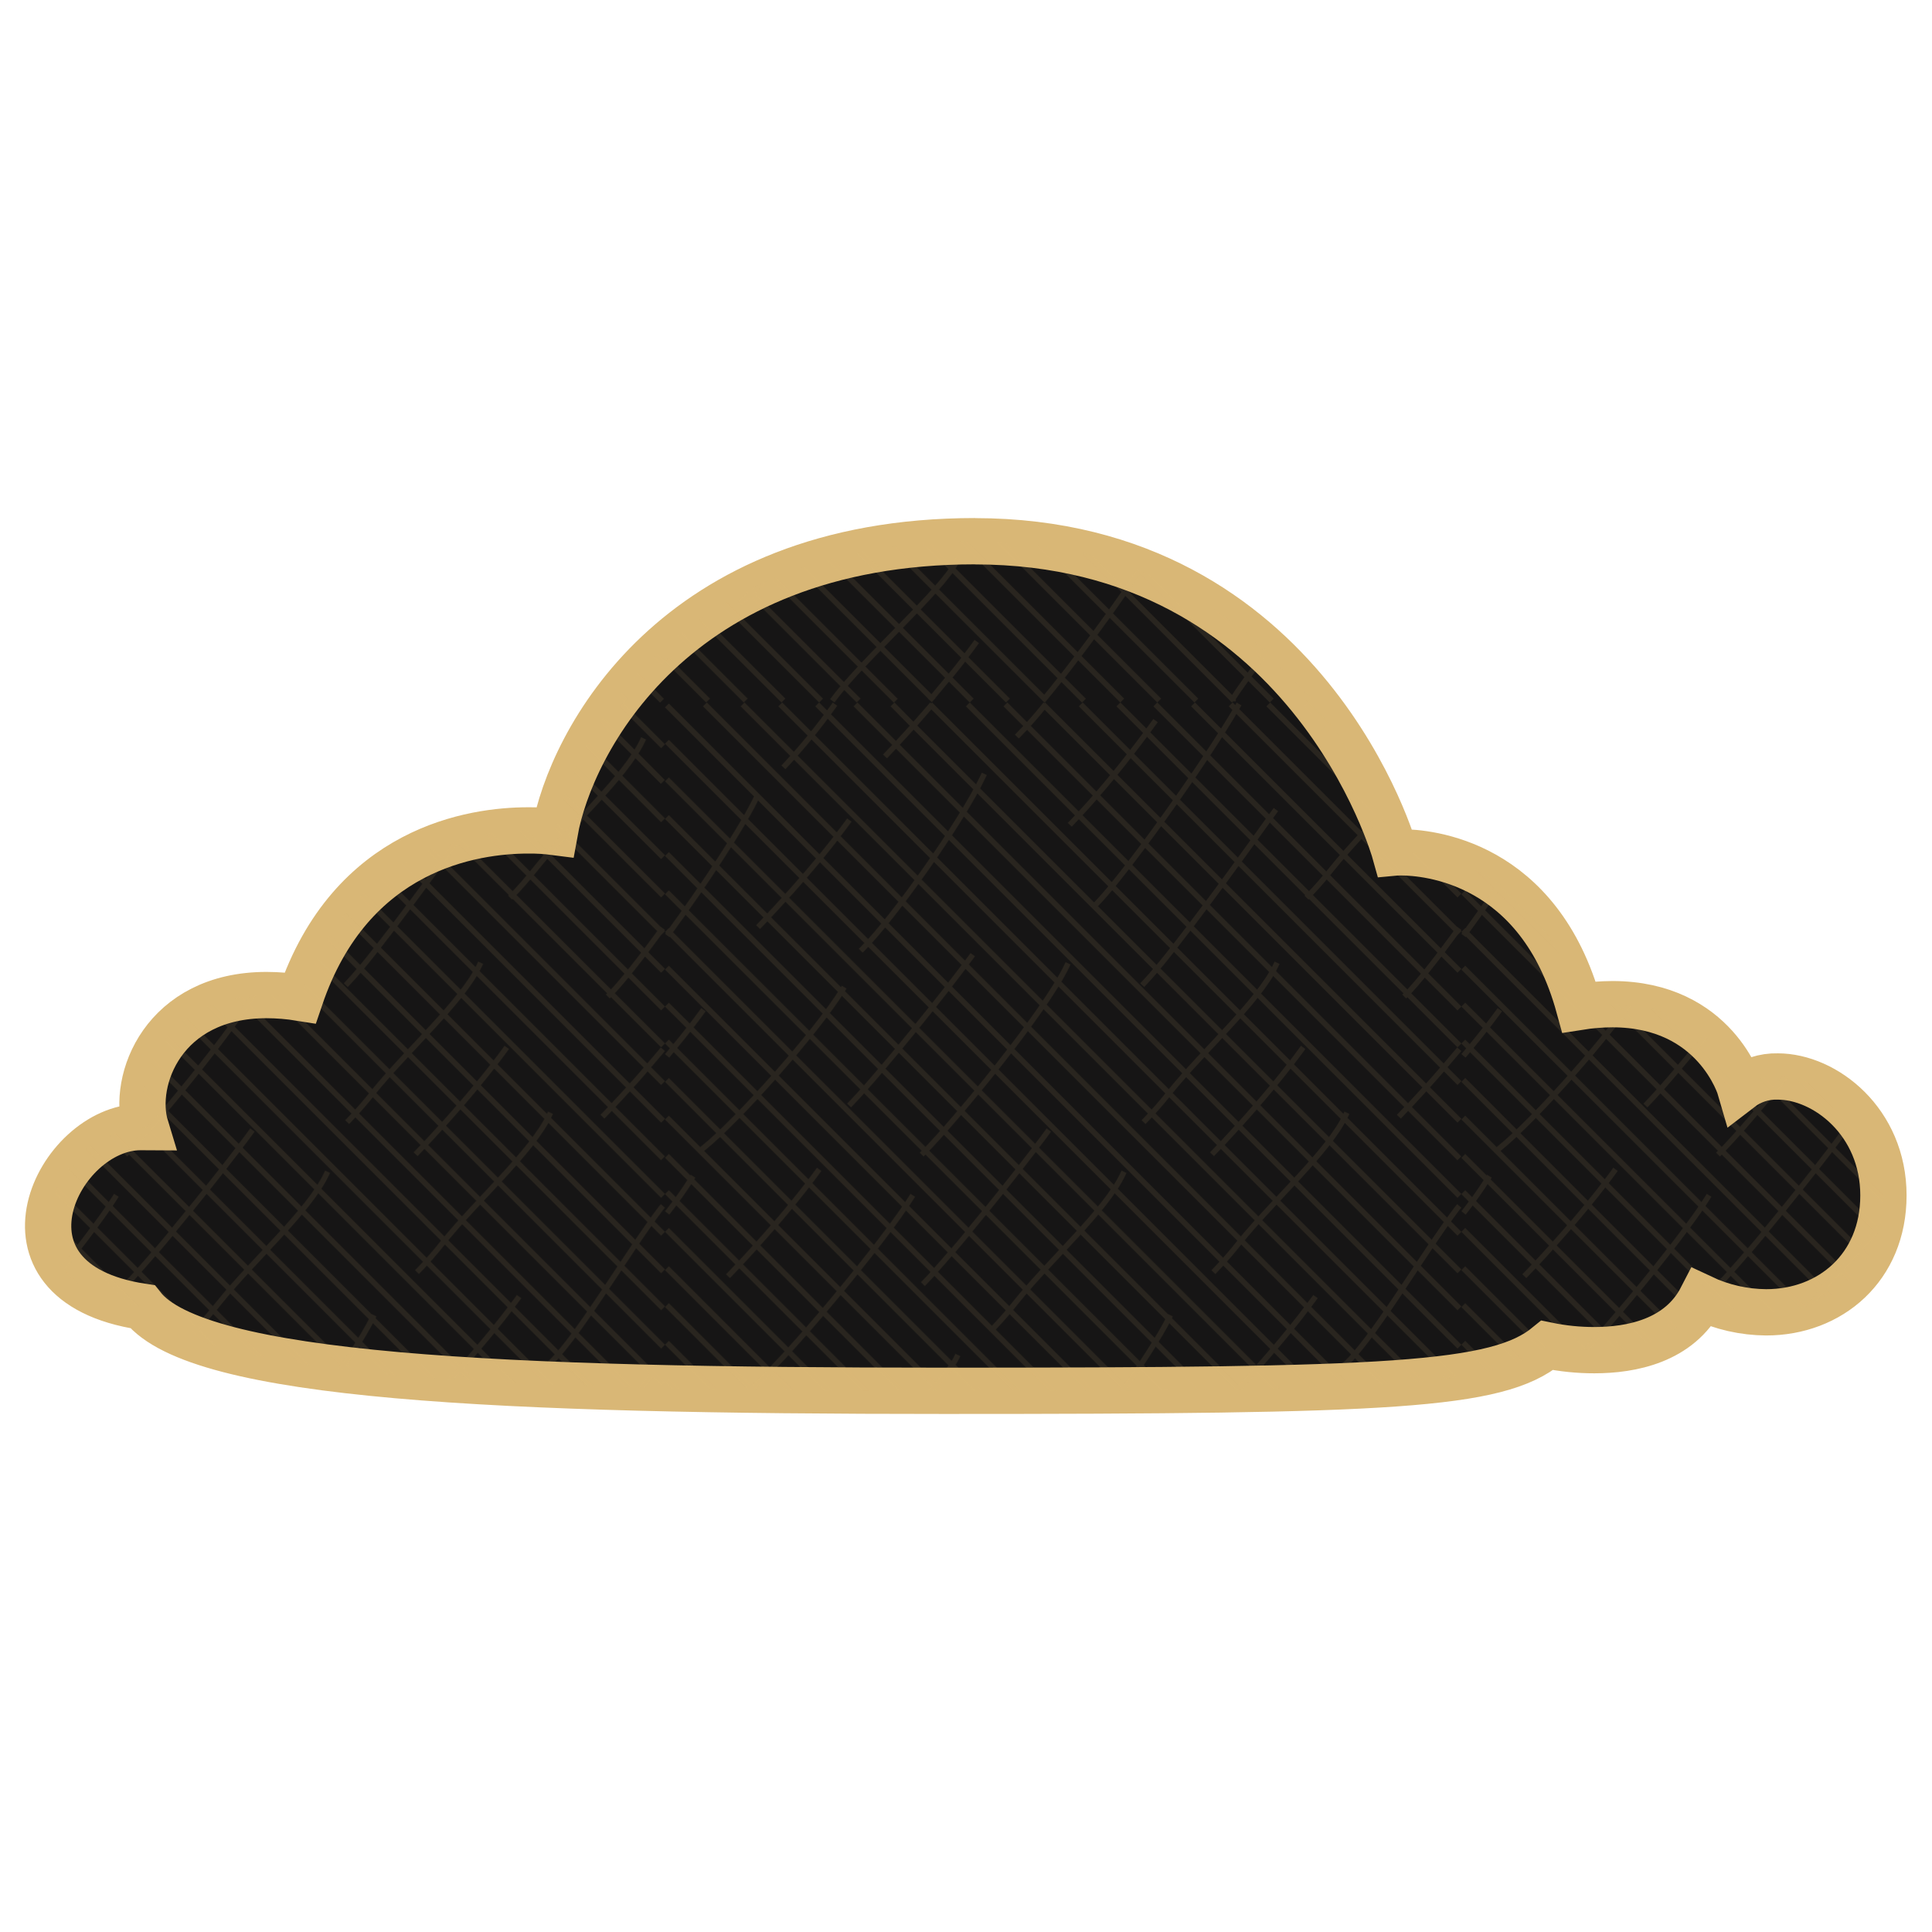
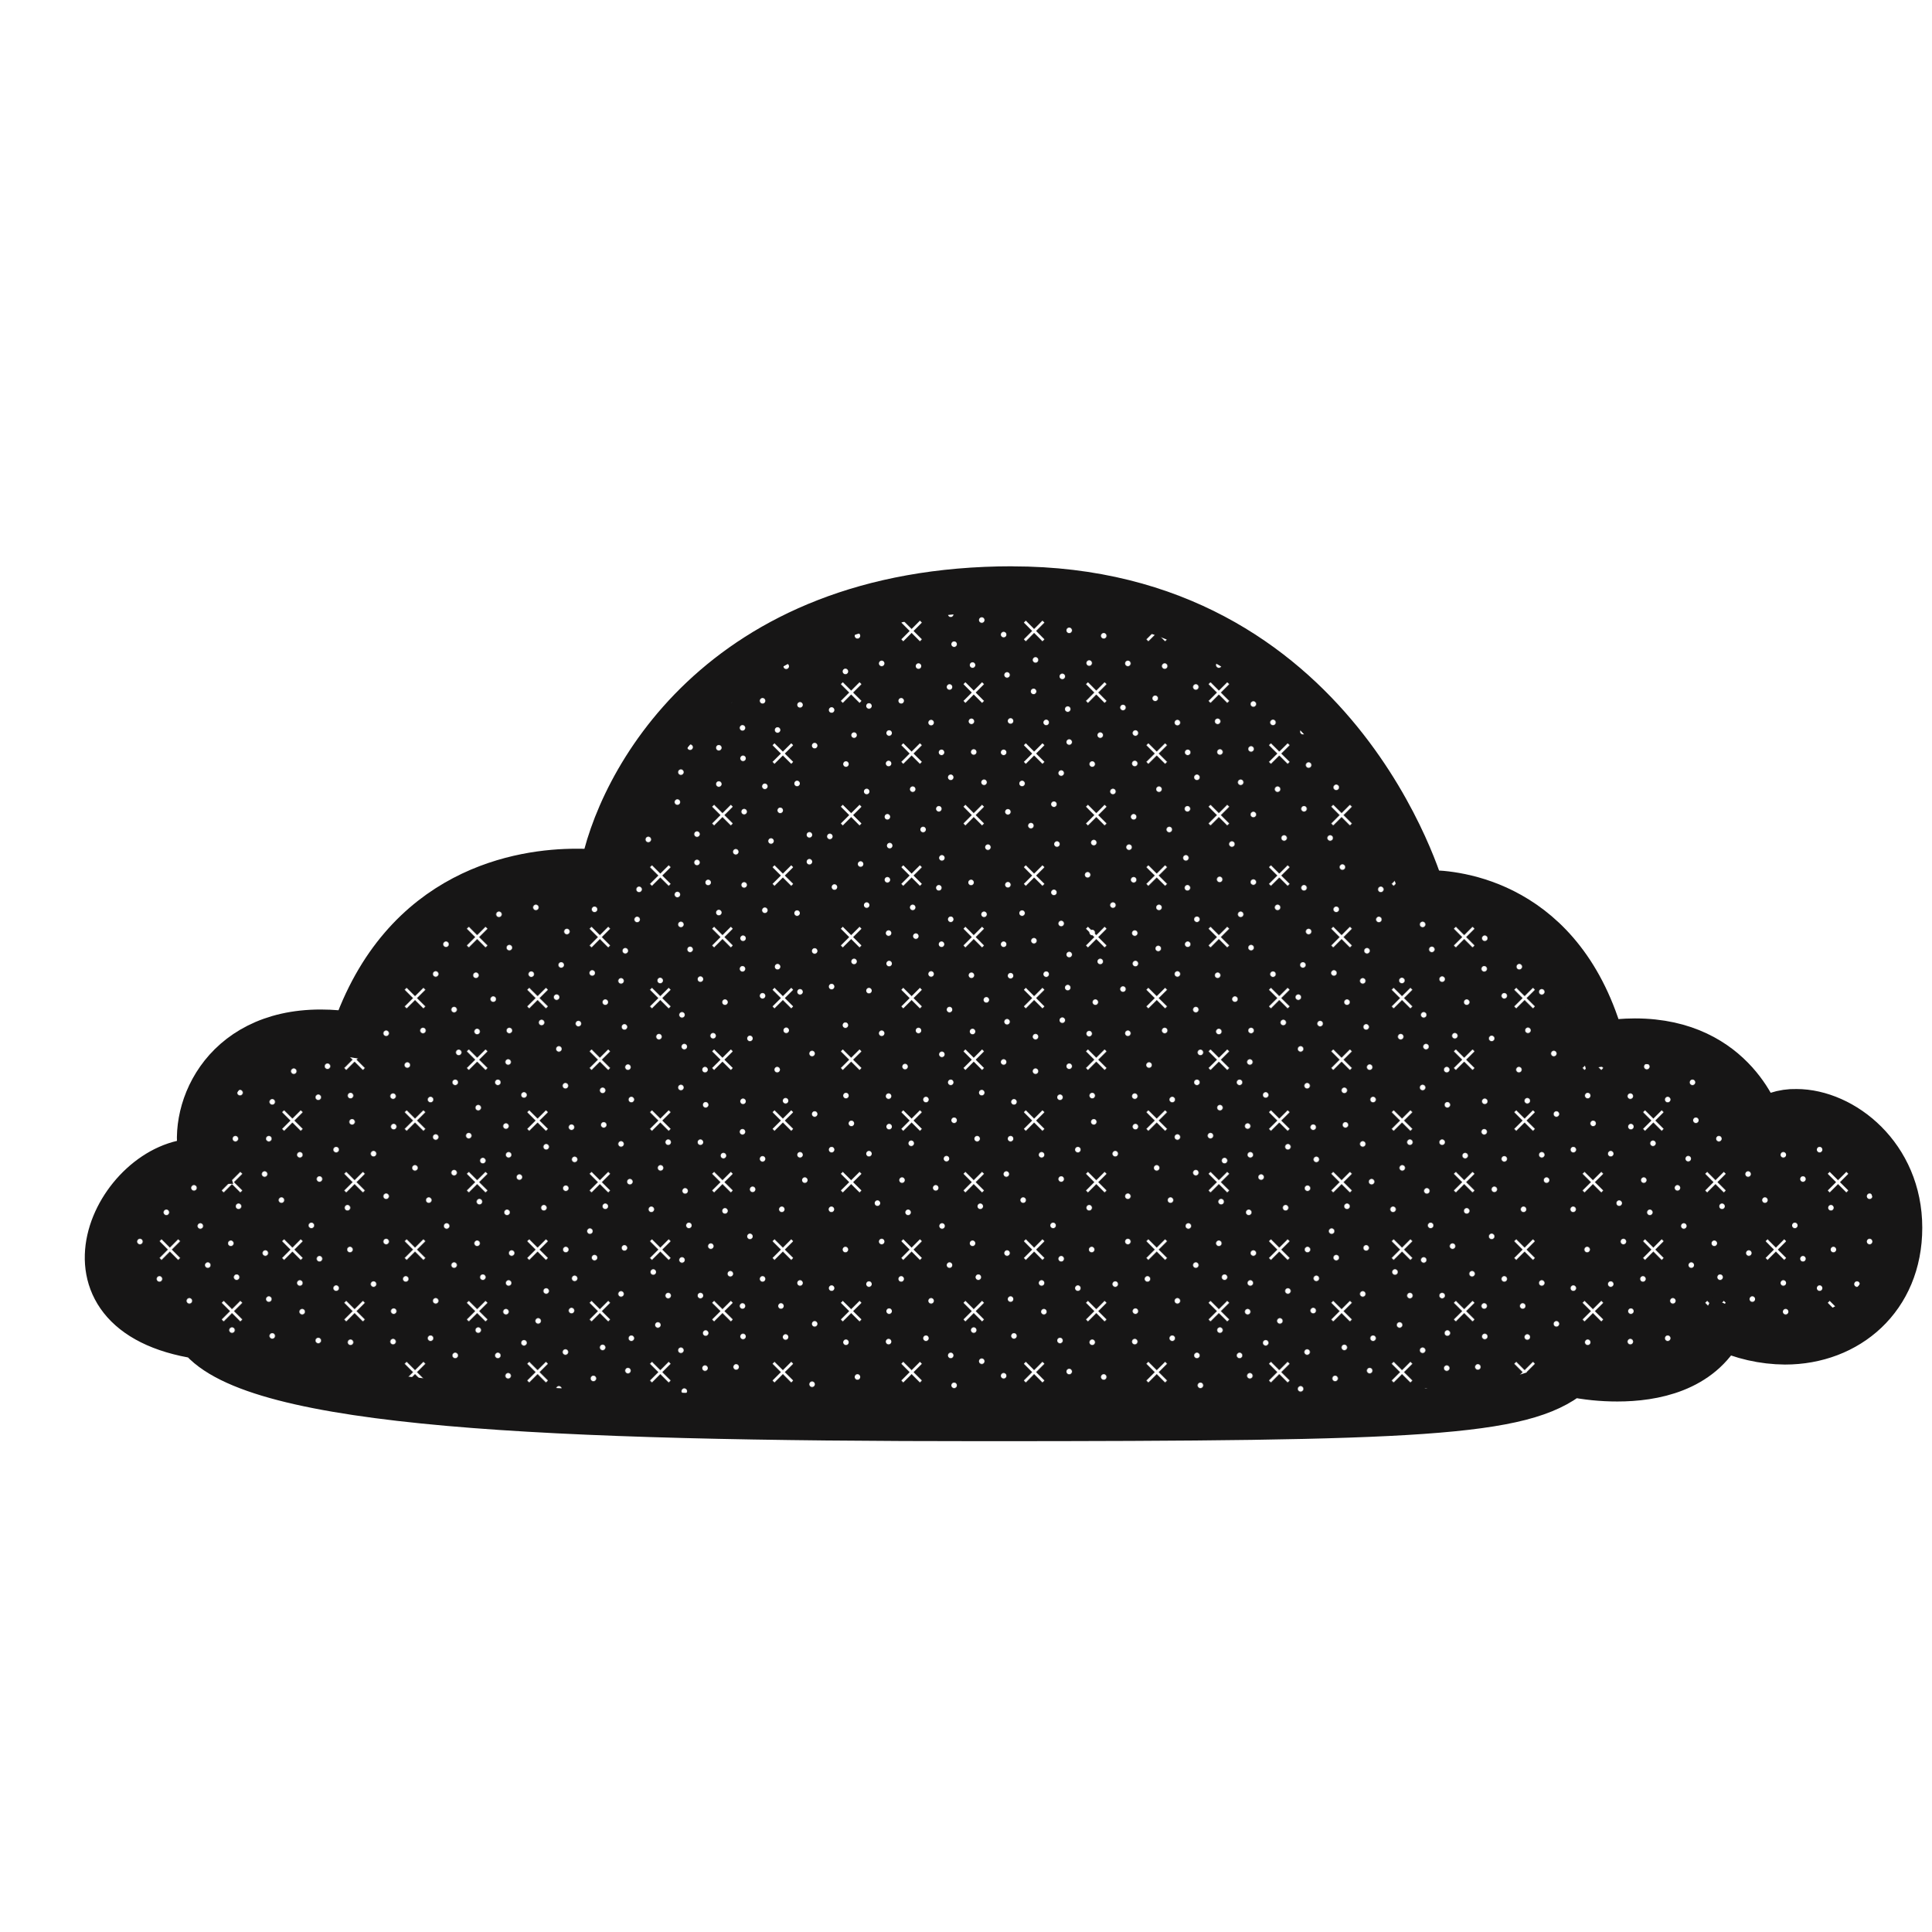
- <svg xmlns="http://www.w3.org/2000/svg" width="500" height="500">
+ <svg xmlns="http://www.w3.org/2000/svg" width="512" height="512">
  <defs>
-     <pattern id="a" data-name="New Pattern Swatch 9" width="206.1" height="206.1" patternTransform="translate(-34 181.8)" patternUnits="userSpaceOnUse">
-       <path fill="none" d="M0 0h206.1v206.1H0z" />
-       <path d="M1 59.74C10 47.48 20.2 32 23.8 24.36M43.58 1a151.17 151.17 0 0 1-12.45 15.27m51.2 2.84C76.66 31.15 58.94 56 51.15 63.75m52.85 4.4c-5.66 12-29.29 40.57-37.08 48.36M148.21 1c-8.54 14.86-29.82 44.4-36.77 51.35M46 74.28c-7 11.35-27.31 34-35.93 40.93m-3.19 8A101.62 101.62 0 0 1 1 131.55M98.05 1a95 95 0 0 1-6.5 7.32M63.74 128.14c-6.23 10.15-32.85 42.91-44 51.83m98.74-57.87c-4.45 9.45-18.89 22.2-27.57 33a95.4 95.4 0 0 1-6.18 7.1M158.1 68c-4.46 9.46-18.9 22.2-27.57 33a91 91 0 0 1-6.19 7.1m51.83-1.28c-4.45 9.46-18.9 22.2-27.57 33a91 91 0 0 1-6.19 7.1m57.85-137c-4.45 9.46-18.89 22.2-27.56 33-2.38 3-4.52 5.41-6.19 7.09M205.1 59c-5.37 7.35-10.34 13.66-13.29 16.6m13.29 55.24-.06.07c-9 11.87-22.69 35.37-29.62 40.91m-99.94-2.32C72 176.83 51.19 195 43.73 205.1m119.21-22.76c-1 2.18-13.8 19.22-15.93 22.69v.07m-16.54-45.89c-4.7 9.56-21.6 33-32.23 45.88m104.51-31.26c-4.63 6.38-17.13 21.4-25.91 31.27M68.69 1c-1.44 1.67-2.9 3.33-4.36 5m-4.58 5-2.33 2.45M64.33 6a409.38 409.38 0 0 1-4.58 5m112.09-4.72-1 1m5.54-6a307.76 307.76 0 0 1-4.57 5M9.54 80.09c-.93 1.29-2 2.67-3.07 4.07m-4.26 5.31L1 90.92m5.47-6.76q-2 2.58-4.26 5.31m58.26.15c-1.49 1.8-3 3.54-4.37 5.2m0 0a263.29 263.29 0 0 1-4.6 5.32m21.84-26.53a675.83 675.83 0 0 1-4.14 5.25m-4.34 5.4c-1.46 1.8-2.94 3.6-4.39 5.36m8.73-10.76-4.34 5.4m14.36-18.41c-.43.6-1 1.29-1.5 2m0 0a418.38 418.38 0 0 1-4.38 5.72M51.5 100.14c-1.25 1.4-2.39 2.64-3.37 3.65m72.32-90.44q-2.08 2.7-4.32 5.43m-4.45 5.29a165.46 165.46 0 0 1-4.61 5.13m9.06-10.42a222.28 222.28 0 0 1-4.45 5.29m-4.61 5.13c-.61.66-1.22 1.32-1.83 1.95m21.29-25.89-1.87 2.55m0 0a316.59 316.59 0 0 1-4.21 5.54m84.65 76.94q-1.74 2.07-3.55 4.17m-9.24 10.24-1.9 2m11.14-12.23c-1.5 1.74-3 3.47-4.56 5.17m0 0a355.33 355.33 0 0 1-4.68 5.07m-147.79-70c-1.4 1.81-2.91 3.7-4.49 5.62m0 0a354.44 354.44 0 0 1-4.3 5.09M47.28 31c-.85 1.17-1.79 2.41-2.76 3.67M31.16 50.56C29.57 52.32 28 54 26.48 55.63m9.25-10.24c-1.52 1.74-3 3.48-4.57 5.17m-4.68 5.07-1.9 2m123.76-16.39-4.11 5.63M135.9 58a459.16 459.16 0 0 1-4.24 5.5m20.77-27.94 4-5.56m-12.2 16.87-4.15 5.6m12.35-16.88c-1.25 1.75-2.63 3.64-4.09 5.65m8.1-11.24 1.24-1.71m-17.6 24.15c-1.4 1.89-2.81 3.75-4.18 5.56m-4.24 5.5c-1.57 2-3 3.82-4.36 5.39m0 0a75 75 0 0 1-3.32 3.76m19.88 41.85-1.81 1.91m6.4-6.87c-1.55 1.72-3.09 3.37-4.59 5m13.63-15.42a280.77 280.77 0 0 1-4.38 5.18m8.71-10.59c-1.35 1.75-2.8 3.56-4.33 5.41m-4.38 5.18c-1.54 1.78-3.1 3.55-4.66 5.27m16.29-19.73c-.89 1.23-1.88 2.54-2.92 3.87m-13.4 83.87a274.38 274.38 0 0 1-3.19 3.36m21.08-24.45a182.32 182.32 0 0 1-4.44 5.66m6.06-7.82c-.5.69-1.07 1.43-1.62 2.16m-13.25 16a351.3 351.3 0 0 1-4.64 5.1m9.18-10.3c-1.49 1.74-3 3.48-4.54 5.2m8.81-10.33q-2.06 2.54-4.27 5.13M19.2 145.44c-.81.86-1.62 1.72-2.41 2.53m11.55-12.7a296.27 296.27 0 0 1-4.65 5.27m0 0c-1.51 1.69-3 3.33-4.49 4.9M32.79 130q-2.16 2.63-4.45 5.3m11.14-13.9c-.72 1-1.48 2-2.3 3.07m0 0a202.5 202.5 0 0 1-4.39 5.52m47.47 60.9c-.83 1.14-1.73 2.34-2.68 3.56m-4.16 5.22C72 201.4 70.5 203.17 69 205m8.62-10.52c-1.29 1.69-2.7 3.44-4.16 5.22m-3.78-52.32c-.89 1-1.72 1.9-2.45 2.65m11.37-13c-1.54 1.85-3 3.63-4.45 5.29M83 131.59a551.58 551.58 0 0 1-4.39 5.35m20.3-25.71c-.79 1.09-1.82 2.47-3 4m-21.74 27c-1.62 1.9-3.12 3.61-4.47 5.11m17.74-21.25c-1.45 1.81-2.93 3.66-4.43 5.5m8.65-10.84a527.9 527.9 0 0 1-4.22 5.34m8.47-10.83a519 519 0 0 1-4.25 5.49M40 40.3 1 1.27m39 39 33.34 33.34m0 0 88.53 88.53m42.95 43-42.95-43m-4.27 5.13 37.83 37.83M69.2 78.86 35.73 45.39M69.2 78.86l88.4 88.41M1 10.66l34.72 34.73m150 159.71-32.63-32.63M1 20.41l30.16 30.15m33.7 33.7-33.7-33.7m64.69 64.7-31-31m88.2 88.21-57.2-57.21M26.48 55.63l34 34m31.12 31.12L60.47 89.62m87.95 87.95 27.52 27.53m-27.52-27.53L91.6 120.75M26.48 55.63 1 30.15m86.38 95.94L56.1 94.82M1 39.72l55.1 55.1m31.28 31.27 79 79M83 131.59l-31.5-31.45M83 131.59l73.51 73.51m-105-105L1 49.64m77.56 87.3L1 59.39m77.56 77.55 68.15 68.16M74.1 142.23 137 205.1m-62.9-62.87L1 69.13m5.46 15L1 78.7m5.47 5.46 63.17 63.17m57.76 57.77-57.76-57.77m-32.46-22.89-35-35m0 0L1 88.26m36.18 36.18 80.65 80.66M32.79 130l75.12 75.13M32.79 130 1 98.19M98.17 205.1l-69.83-69.83m0 0L1 107.93m22.69 32.61 53.89 53.89m10.67 10.67-10.67-10.67m-53.89-53.89L1 117.85m72.42 81.8L19.2 145.44m0 0L1 127.24m72.42 72.41 5.44 5.45M1 137l68 68m-9.78.15L1 146.91m0 9.56 48.62 48.63m-9.74 0L1 166.22m29.14 38.88L1 176m19.39 29.1L1 185.7m9.65 19.4L1 195.45M195.27 1l9.83 9.83M186.05 1l19 19.05M176.4 1.28 205.1 30M171.84 6.28 166.57 1m38.53 38.53L171.84 6.28m33.26 43.17L156.64 1m-9.74 0 58.2 58.2m0 9.74L137.16 1m-9.75 0 29 29m48.69 48.69L156.44 30m48.66 58.25-52.67-52.66m0 0L124.66 7.81m0 0L117.85 1m-9.75 0 12.35 12.35m27.89 27.89-27.89-27.89m81.1 81.11-53.21-53.22M205.1 98l-3.54-3.54m-85.42-75.68 28.09 28.09M197 99.63l8.11 8.11m-89-89L98.36 1m45.87 45.87L197 99.63m-85.32-75.56L88.61 1m23.07 23.07 28.4 28.4m65 65-12.77-12.77m0 0-52.23-52.23M78.87 1l28.2 28.2M135.9 58l69.2 69.2M135.9 58l-28.83-28.8M69.12 1l62.54 62.53m30.16 30.17-30.16-30.17m30.16 30.17L205.1 137m-77.8-68-63-63m0 0-4.92-5m98.11 98.11 47.61 47.61m-47.61-47.61L127.3 68.92m25.81 35.38L59.75 10.94m0 0L49.81 1m103.3 103.29 52 52m-56.65-46.72 56.65 56.65M39.89 1l108.56 108.56m-4.59 5 61.24 61.24m-61.24-61.24L30.33 1M205.1 185.52 20.58 1m23.94 33.68L10.84 1M205.1 195.26l-38.79-38.78M77.72 67.89l88.6 88.59m-88.6-88.59-33.2-33.21" stroke-linecap="square" stroke-miterlimit="11.34" stroke-width="1.42" stroke="#d9b776" fill="none" />
+     <pattern id="a" data-name="725" width="80.56" height="80.5" patternTransform="matrix(2.44 0 0 2.44 -568.98 -462.66)" patternUnits="userSpaceOnUse">
+       <path fill="none" d="M0 0h80.56v80.5H0z" />
+       <path class="c" d="m8.95 2.32 2.02 2.03M10.97 2.32 8.95 4.35M15.7 9.01l2.02 2.02M17.72 9.01l-2.02 2.02M2.38 9.01l2.03 2.02M4.41 9.01l-2.03 2.02M22.26 2.32l2.02 2.03M24.28 2.32l-2.02 2.03M29.01 9.01l2.02 2.02M31.03 9.01l-2.02 2.02M35.57 2.32l2.03 2.03M37.6 2.32l-2.03 2.03M42.32 9.01l2.03 2.02M44.35 9.01l-2.03 2.02M48.88 2.32l2.03 2.03M50.91 2.32l-2.03 2.03M55.65 9.01l2.02 2.02M57.67 9.01l-2.02 2.02M62.21 2.32l2.03 2.03M64.24 2.32l-2.03 2.03M68.96 9.01l2.03 2.02M70.99 9.01l-2.03 2.02M75.52 2.32l2.03 2.03M77.55 2.32l-2.03 2.03M8.95 28.95l2.02 2.02M10.97 28.95l-2.02 2.02M15.7 35.63l2.02 2.03M17.72 35.63l-2.02 2.03M2.38 35.63l2.03 2.03M4.41 35.63l-2.03 2.03M8.95 15.63l2.02 2.03M10.97 15.63l-2.02 2.03M15.7 22.32l2.02 2.03M17.72 22.32l-2.02 2.03M2.38 22.32l2.03 2.03M4.41 22.32l-2.03 2.03M22.26 28.95l2.02 2.02M24.28 28.95l-2.02 2.02M29.01 35.63l2.02 2.03M31.03 35.63l-2.02 2.03M22.26 15.63l2.02 2.03M24.28 15.63l-2.02 2.03M29.01 22.32l2.02 2.03M31.03 22.32l-2.02 2.03M35.57 28.95l2.03 2.02M37.6 28.95l-2.03 2.02M42.32 35.63l2.03 2.03M44.35 35.63l-2.03 2.03M35.57 15.63l2.03 2.03M37.6 15.63l-2.03 2.03M42.32 22.32l2.03 2.03M44.35 22.32l-2.03 2.03M48.88 28.95l2.03 2.02M50.91 28.95l-2.03 2.02M48.88 15.63l2.03 2.03M50.91 15.63l-2.03 2.03M55.65 35.63l2.02 2.03M57.67 35.63l-2.02 2.03M55.65 22.32l2.02 2.03M57.67 22.32l-2.02 2.03M62.21 28.95l2.03 2.02M64.24 28.95l-2.03 2.02M68.96 35.63l2.03 2.03M70.99 35.63l-2.03 2.03M62.21 15.63l2.03 2.03M64.24 15.63l-2.03 2.03M68.96 22.32l2.03 2.03M70.99 22.32l-2.03 2.03M75.52 28.95l2.03 2.02M77.55 28.95l-2.03 2.02M75.52 15.63l2.03 2.03M77.55 15.63l-2.03 2.03M8.95 55.51l2.02 2.02M10.97 55.51l-2.02 2.02M15.7 62.2l2.02 2.02M17.72 62.2l-2.02 2.02M2.38 62.2l2.03 2.02M4.41 62.2l-2.03 2.02M8.95 42.2l2.02 2.02M10.97 42.2l-2.02 2.02M15.7 48.88l2.02 2.03M17.72 48.88l-2.02 2.03M2.38 48.88l2.03 2.03M4.41 48.88l-2.03 2.03M22.26 55.51l2.02 2.02M24.28 55.51l-2.02 2.02M29.01 62.2l2.02 2.02M31.03 62.2l-2.02 2.02M22.26 42.2l2.02 2.02M24.28 42.2l-2.02 2.02M29.01 48.88l2.02 2.03M31.03 48.88l-2.02 2.03M35.57 55.51l2.03 2.02M37.6 55.51l-2.03 2.02M42.32 62.2l2.03 2.02M44.35 62.2l-2.03 2.02M35.57 42.2l2.03 2.02M37.6 42.2l-2.03 2.02M42.32 48.88l2.03 2.03M44.35 48.88l-2.03 2.03M48.88 55.51l2.03 2.02M50.91 55.51l-2.03 2.02M48.88 42.2l2.03 2.02M50.91 42.2l-2.03 2.02M55.65 62.2l2.02 2.02M57.67 62.2l-2.02 2.02M55.65 48.88l2.02 2.03M57.67 48.88l-2.02 2.03M62.21 55.51l2.03 2.02M64.24 55.51l-2.03 2.02M68.96 62.2l2.03 2.02M70.99 62.2l-2.03 2.02M62.21 42.2l2.03 2.02M64.24 42.2l-2.03 2.02M68.96 48.88l2.03 2.03M70.99 48.88l-2.03 2.03M75.52 55.51l2.03 2.02M77.55 55.51l-2.03 2.02M75.52 42.2l2.03 2.02M77.55 42.2l-2.03 2.02M8.95 68.81l2.02 2.02M10.97 68.81l-2.02 2.02M15.7 75.5l2.02 2.02M17.72 75.5l-2.02 2.02M2.38 75.5l2.03 2.02M4.41 75.5l-2.03 2.02M22.26 68.81l2.02 2.02M24.28 68.81l-2.02 2.02M29.01 75.5l2.02 2.02M31.03 75.5l-2.02 2.02M35.57 68.81l2.03 2.02M37.6 68.81l-2.03 2.02M42.32 75.5l2.03 2.02M44.35 75.5l-2.03 2.02M48.88 68.81l2.03 2.02M50.91 68.81l-2.03 2.02M55.65 75.5l2.02 2.02M57.67 75.5l-2.02 2.02M62.21 68.81l2.03 2.02M64.24 68.81l-2.03 2.02M68.96 75.5l2.03 2.02M70.99 75.5l-2.03 2.02M75.52 68.81l2.03 2.02M77.55 68.81l-2.03 2.02" />
+       <path class="d" d="M7.52 10.02h0M7.46 13.33h0M2.83 13.4h0M11.52 12.96h0M14.21 14.83h0M17.58 15.46h0M24.08 6.96h0M21.08 12.71h0M14.58 18.08h0M16.71 12.08h0M17.21 6.33h0M20.71 8.71h0M24.33 10.08h0M20.33 3.71h0M12.08 8.9h0M5.33 7.08h0M6.71 2.46h0M13.27.77h0M16.58 2.65h0M2.77 3.33h0M1.27 7.52h0M14.08 5.02h0M8.83 6.52h0M7.52 27.73h0M3.71 27.96h0M7.46 31.04h0M2.83 31.1h0M13.21 29.83h0M14.21 32.54h0M10.08 33.83h0M5.08 34.08h0M7.33 36.83h0M11.21 38.21h0M17.83 33.08h0M12.92 35.96h0M16.71 29.79h0M16.46 26.46h0M20.71 26.42h0M20.33 21.42h0M19.96 17.04h0M12.08 26.6h0M5.33 24.79h0M4.08 17.17h0M6.71 20.17h0M10.71 20.46h0M16.58 20.35h0M2.77 21.04h0M1.27 25.23h0M14.08 22.73h0M8.83 24.23h0M34.27 10.02h0M34.2 13.33h0M29.58 13.4h0M26.08 13.21h0M27.08 16.58h0M23.42 19.79h0M23.21 23.21h0M24.58 26.58h0M26.33 21.58h0M38.27 12.96h0M40.95 14.83h0M45.58 14.83h0M41.33 18.08h0M43.45 12.08h0M43.95 6.33h0M46.46 10.08h0M46.75 6.96h0M47.08 3.71h0M38.83 8.9h0M32.08 7.08h0M33.45 2.46h0M40.02.77h0M43.33 2.65h0M50.58 79.29h0M29.52 3.33h0M26.21 4.33h0M25.33.71h0M28.02 7.52h0M40.83 5.02h0M35.58 6.52h0M34.27 27.73h0M30.45 27.96h0M27.08 28.71h0M19.96 29.83h0M34.2 31.04h0M26.21 32.08h0M25.42 35.46h0M20.42 36.29h0M22.92 37.79h0M56.08 33.63h0M52.58 35.96h0M60.92 35.79h0M76.25 36.13h0M79.42 38.79h0M21.96 33.21h0M29.58 31.1h0M39.95 29.83h0M40.95 32.54h0M36.83 33.83h0M31.83 34.08h0M34.08 36.83h0M37.95 38.21h0M45.7 33.08h0M39.92 35.96h0M43.45 29.79h0M43.2 26.46h0M46.83 29.46h0M49.21 26.58h0M51.96 24.08h0M52.46 27.58h0M55.83 26.71h0M55.75 30.13h0M59.42 29.13h0M53.08 31.21h0M49.71 33.83h0M54.33 21.21h0M46.83 20.46h0M46.7 17.04h0M38.83 26.6h0M32.92 24.96h0M47.08 36.58h0M30.83 17.17h0M33.45 20.17h0M37.45 20.46h0M43.33 20.35h0M29.25 20.13h0M26.92 25.13h0M40.83 22.73h0M36.42 23.96h0M79.99 11.4h0M79.99 29.1h0M79.71 17.96h0M72.15 9.46h0M72.21 12.77h0M76.83 12.83h0M68.15 12.4h0M65.46 14.27h0M60.08 12.96h0M64.08 8.33h0M62.96 11.52h0M62.46 5.77h0M58.96 8.15h0M59.33 3.15h0M55.58 1.33h0M52.96 3.33h0M56.08 4.21h0M53.92 6.46h0M50.83 7.83h0M49.96 11.08h0M65.83 18.71h0M48.42 13.46h0M52.92 14.46h0M53.58 9.96h0M56.96 13.96h0M55.96 17.33h0M52.21 18.46h0M50.33 21.33h0M47.08 24.58h0M67.58 8.33h0M74.33 6.52h0M72.96 1.9h0M66.33.71h0M68.71 2.96h0M76.33 9.46h0M78.4 6.96h0M65.58 4.46h0M22.08 78.46h0M9.58 79.79h0M1.25 79.46h0M17.42 79.13h0M29.92 56.96h0M43.58 78.63h0M29.25 79.29h0M42.42 71.46h0M57.25 79.13h0M46.58 79.79h0M76.42 79.46h0M70.25 79.63h0M62.25 79.46h0M70.83 5.96h0M72.15 27.17h0M75.96 27.4h0M72.21 30.48h0M78.08 33.21h0M66.46 29.27h0M65.46 31.98h0M69.58 33.27h0M74.58 33.52h0M72.33 36.27h0M67.21 38.71h0M60.71 32.52h0M65.08 35.23h0M68.08 16.21h0M63.21 25.9h0M61.75 22.79h0M58.96 25.85h0M59.33 20.85h0M59.71 16.48h0M67.58 26.04h0M74.33 24.23h0M69.58 29.33h0M72.96 19.6h0M68.96 19.9h0M63.08 19.79h0M76.9 20.48h0M78.4 24.67h0M65.58 22.17h0M71.46 16.08h0M7.52 70.48h0M7.46 67.17h0M2.83 67.11h0M11.52 67.54h0M14.21 65.67h0M18.08 56.71h0M23.42 64.46h0M24.08 73.54h0M21.08 67.79h0M13.25 62.63h0M17.58 66.79h0M17.08 71.79h0M20.71 71.79h0M29.08 43.13h0M20.25 75.63h0M9.92 72.29h0M5.33 73.42h0M6.25 78.79h0M14.58 69.79h0M3.42 70.13h0M1.27 72.98h0M13.75 73.96h0M12.58 77.13h0M7.52 52.77h0M3.71 52.54h0M7.46 49.46h0M18.25 40.13h0M13.21 50.67h0M14.21 47.96h0M10.08 46.67h0M5.08 46.42h0M7.33 43.67h0M13.25 41.29h0M17.83 47.42h0M12.92 44.54h0M16.42 43.96h0M16.46 54.04h0M20.71 54.09h0M20.33 59.09h0M19.96 63.46h0M12.08 53.9h0M5.33 55.71h0M1.58 44.46h0M6.71 60.34h0M10.71 60.04h0M16.58 60.15h0M2.77 59.46h0M1.27 55.27h0M14.08 57.77h0M9.25 63.96h0M34.27 70.48h0M34.2 67.17h0M29.58 67.11h0M26.08 67.29h0M27.08 63.92h0M23.42 60.71h0M23.25 50.29h0M24.58 53.92h0M26.33 58.92h0M38.27 67.54h0M40.95 65.67h0M45.58 65.67h0M41.33 62.42h0M43.45 68.42h0M43.95 74.17h0M46.46 70.42h0M46.75 73.54h0M47.92 75.96h0M38.83 71.61h0M32.08 73.42h0M33.45 78.04h0M38.08 78.46h0M29.75 69.96h0M26.21 76.17h0M28.02 72.98h0M40.83 75.48h0M36.58 74.96h0M34.27 52.77h0M30.45 52.54h0M27.08 51.79h0M19.96 50.67h0M34.2 49.46h0M26.21 48.42h0M25.42 45.04h0M20.42 44.21h0M25.75 39.79h0M56.08 46.88h0M52.58 44.54h0M60.92 44.71h0M75.25 39.46h0M71.42 40.63h0M55.42 39.13h0M50.42 39.13h0M33.58 40.13h0M29.75 39.63h0M7.58 39.96h0M4.42 41.96h0M1.08 38.96h0M79.42 41.71h0M21.96 47.29h0M29.58 49.4h0M39.95 50.67h0M40.95 47.96h0M36.83 46.67h0M31.83 46.42h0M34.08 43.67h0M39.75 41.29h0M45.7 47.42h0M39.92 44.54h0M43.42 43.63h0M43.2 54.04h0M46.83 51.04h0M49.21 53.92h0M51.96 56.42h0M52.46 52.92h0M55.83 53.79h0M56.75 42.29h0M59.42 51.38h0M53.08 49.29h0M49.71 46.67h0M54.33 59.29h0M46.83 60.04h0M46.7 63.46h0M38.83 53.9h0M32.92 55.54h0M47.08 43.92h0M35.75 63.79h0M33.45 60.34h0M37.45 60.04h0M43.33 60.15h0M29.25 60.38h0M26.92 55.38h0M40.83 57.77h0M36.75 51.13h0M79.99 69.11h0M79.99 51.4h0M79.71 62.54h0M72.15 71.04h0M72.21 67.73h0M76.83 67.67h0M68.15 68.11h0M65.46 66.23h0M60.08 67.54h0M64.08 72.17h0M8.92 76.29h0M63.25 74.96h0M58.96 72.36h0M59.92 76.46h0M52.96 77.17h0M57.08 70.29h0M53.92 74.04h0M50.83 72.67h0M44.75 39.79h0M65.83 61.79h0M48.42 67.04h0M52.92 66.04h0M53.58 70.54h0M56.96 66.54h0M61.92 39.29h0M52.21 62.04h0M50.33 59.17h0M45.08 56.63h0M67.58 72.17h0M74.33 73.98h0M78.92 76.29h0M73.25 77.29h0M75.92 64.29h0M68.42 43.96h0M78.4 73.54h0M65.92 77.46h0M70.08 73.63h0M72.15 53.34h0M75.96 53.11h0M72.21 50.02h0M78.08 47.29h0M66.46 51.23h0M65.46 48.52h0M69.58 47.23h0M74.58 46.98h0M72.33 44.23h0M67.21 41.79h0M60.71 47.98h0M65.08 45.27h0M68.08 64.29h0M63.21 54.61h0M57.25 56.96h0M58.96 54.65h0M59.33 59.65h0M59.71 64.02h0M67.58 54.46h0M74.33 56.27h0M70.25 56.96h0M72.96 60.9h0M68.96 60.61h0M63.08 60.71h0M76.9 60.02h0M78.4 55.84h0M65.58 58.34h0M10.42 49.79h0" />
    </pattern>
+     <filter id="c" x="0" y="1.01" width="503.5" height="374.93" filterUnits="userSpaceOnUse" color-interpolation-filters="sRGB">
+       <feFlood flood-color="#fff" result="bg" />
+       <feBlend in="SourceGraphic" in2="bg" />
+     </filter>
+     <style>
+       .c,.d{fill:none;stroke:#000}.c{stroke-width:.3px}.d{stroke-linecap:round;stroke-width:.6px}
+     </style>
+     <mask id="b" x="0" y="1.01" width="503.5" height="374.93" maskUnits="userSpaceOnUse">
+       <path d="M268.34 156.06c-78.19 0-104.66 52.33-108.77 75.26a49.35 49.35 0 0 0-6.88-.41c-14.07 0-45.86 4.5-59 43.32a55.75 55.75 0 0 0-8.71-.71c-26.63 0-35 22-31.27 34.22-.44 0-.9-.05-1.34-.05-21.28 0-41.22 40.16.5 46.49 14.37 18.23 92.1 21.76 207.55 21.76s143.09-1.18 156-11.76a59.65 59.65 0 0 0 12.21 1.24c9.48 0 22-2.36 27.77-13.59a39.77 39.77 0 0 0 16.67 3.8c16.61 0 30.36-11.6 30.36-30.26 0-19.07-15.09-30.78-27.38-30.78a15.23 15.23 0 0 0-9.66 3.15s-6.32-21.86-33.1-21.86a56.54 56.54 0 0 0-8.64.7c-10.34-37.74-39.32-40-46.17-40-.93 0-1.46.05-1.46.05s-22.34-80.55-108.75-80.55" fill="url(#a)" filter="url(#c)" />
+     </mask>
  </defs>
-   <path d="M252.34 140.06c-78.19 0-104.66 52.33-108.77 75.26a49.35 49.35 0 0 0-6.88-.41c-14.07 0-45.86 4.5-59 43.32a55.75 55.75 0 0 0-8.71-.71c-26.63 0-35 22-31.27 34.22-.44 0-.9-.05-1.34-.05-21.28 0-41.22 40.16.5 46.49 14.37 18.23 92.1 21.76 207.55 21.76s143.09-1.18 156-11.76a59.65 59.65 0 0 0 12.21 1.24c9.48 0 22-2.36 27.77-13.59a39.77 39.77 0 0 0 16.67 3.8c16.61 0 30.36-11.6 30.36-30.26 0-19.07-15.09-30.78-27.38-30.78a15.23 15.23 0 0 0-9.66 3.15s-6.32-21.86-33.1-21.86a56.54 56.54 0 0 0-8.64.7c-10.34-37.74-39.32-40-46.17-40-.93 0-1.46.05-1.46.05s-22.34-80.55-108.75-80.55" fill="#161515" stroke-miterlimit="10" stroke-width="11.98" stroke="#d9b776" />
-   <path d="M252.34 140.06c-78.19 0-104.66 52.33-108.77 75.26a49.35 49.35 0 0 0-6.88-.41c-14.07 0-45.86 4.5-59 43.32a55.75 55.75 0 0 0-8.71-.71c-26.63 0-35 22-31.27 34.22-.44 0-.9-.05-1.34-.05-21.28 0-41.22 40.16.5 46.49 14.37 18.23 92.1 21.76 207.55 21.76s143.09-1.18 156-11.76a59.65 59.65 0 0 0 12.21 1.24c9.48 0 22-2.36 27.77-13.59a39.77 39.77 0 0 0 16.67 3.8c16.61 0 30.36-11.6 30.36-30.26 0-19.07-15.09-30.78-27.38-30.78a15.23 15.23 0 0 0-9.66 3.15s-6.32-21.86-33.1-21.86a56.54 56.54 0 0 0-8.64.7c-10.34-37.74-39.32-40-46.17-40-.93 0-1.46.05-1.46.05s-22.34-80.55-108.75-80.55" opacity=".1" fill="url(#a)" />
+   <g mask="url(#b)">
+     <path d="M268.34 156.06c-78.19 0-104.66 52.33-108.77 75.26a49.35 49.35 0 0 0-6.88-.41c-14.07 0-45.86 4.5-59 43.32a55.75 55.75 0 0 0-8.71-.71c-26.63 0-35 22-31.27 34.22-.44 0-.9-.05-1.34-.05-21.28 0-41.22 40.16.5 46.49 14.37 18.23 92.1 21.76 207.55 21.76s143.09-1.18 156-11.76a59.65 59.65 0 0 0 12.21 1.24c9.48 0 22-2.36 27.77-13.59a39.77 39.77 0 0 0 16.67 3.8c16.61 0 30.36-11.6 30.36-30.26 0-19.07-15.09-30.78-27.38-30.78a15.23 15.23 0 0 0-9.66 3.15s-6.32-21.86-33.1-21.86a56.54 56.54 0 0 0-8.64.7c-10.34-37.74-39.32-40-46.17-40-.93 0-1.46.05-1.46.05s-22.34-80.55-108.75-80.55" fill="#171616" />
+   </g>
+   <path d="M268.34 156.06c-78.19 0-104.66 52.33-108.77 75.26a49.35 49.35 0 0 0-6.88-.41c-14.07 0-45.86 4.5-59 43.32a55.75 55.75 0 0 0-8.71-.71c-26.63 0-35 22-31.27 34.22-.44 0-.9-.05-1.34-.05-21.28 0-41.22 40.16.5 46.49 14.37 18.23 92.1 21.76 207.55 21.76s143.09-1.18 156-11.76a59.65 59.65 0 0 0 12.21 1.24c9.48 0 22-2.36 27.77-13.59a39.77 39.77 0 0 0 16.67 3.8c16.61 0 30.36-11.6 30.36-30.26 0-19.07-15.09-30.78-27.38-30.78a15.23 15.23 0 0 0-9.66 3.15s-6.32-21.86-33.1-21.86a56.54 56.54 0 0 0-8.64.7c-10.34-37.74-39.32-40-46.17-40-.93 0-1.46.05-1.46.05s-22.34-80.55-108.75-80.55" stroke="#171616" stroke-miterlimit="10" stroke-width="11.98" fill="none" />
</svg>
